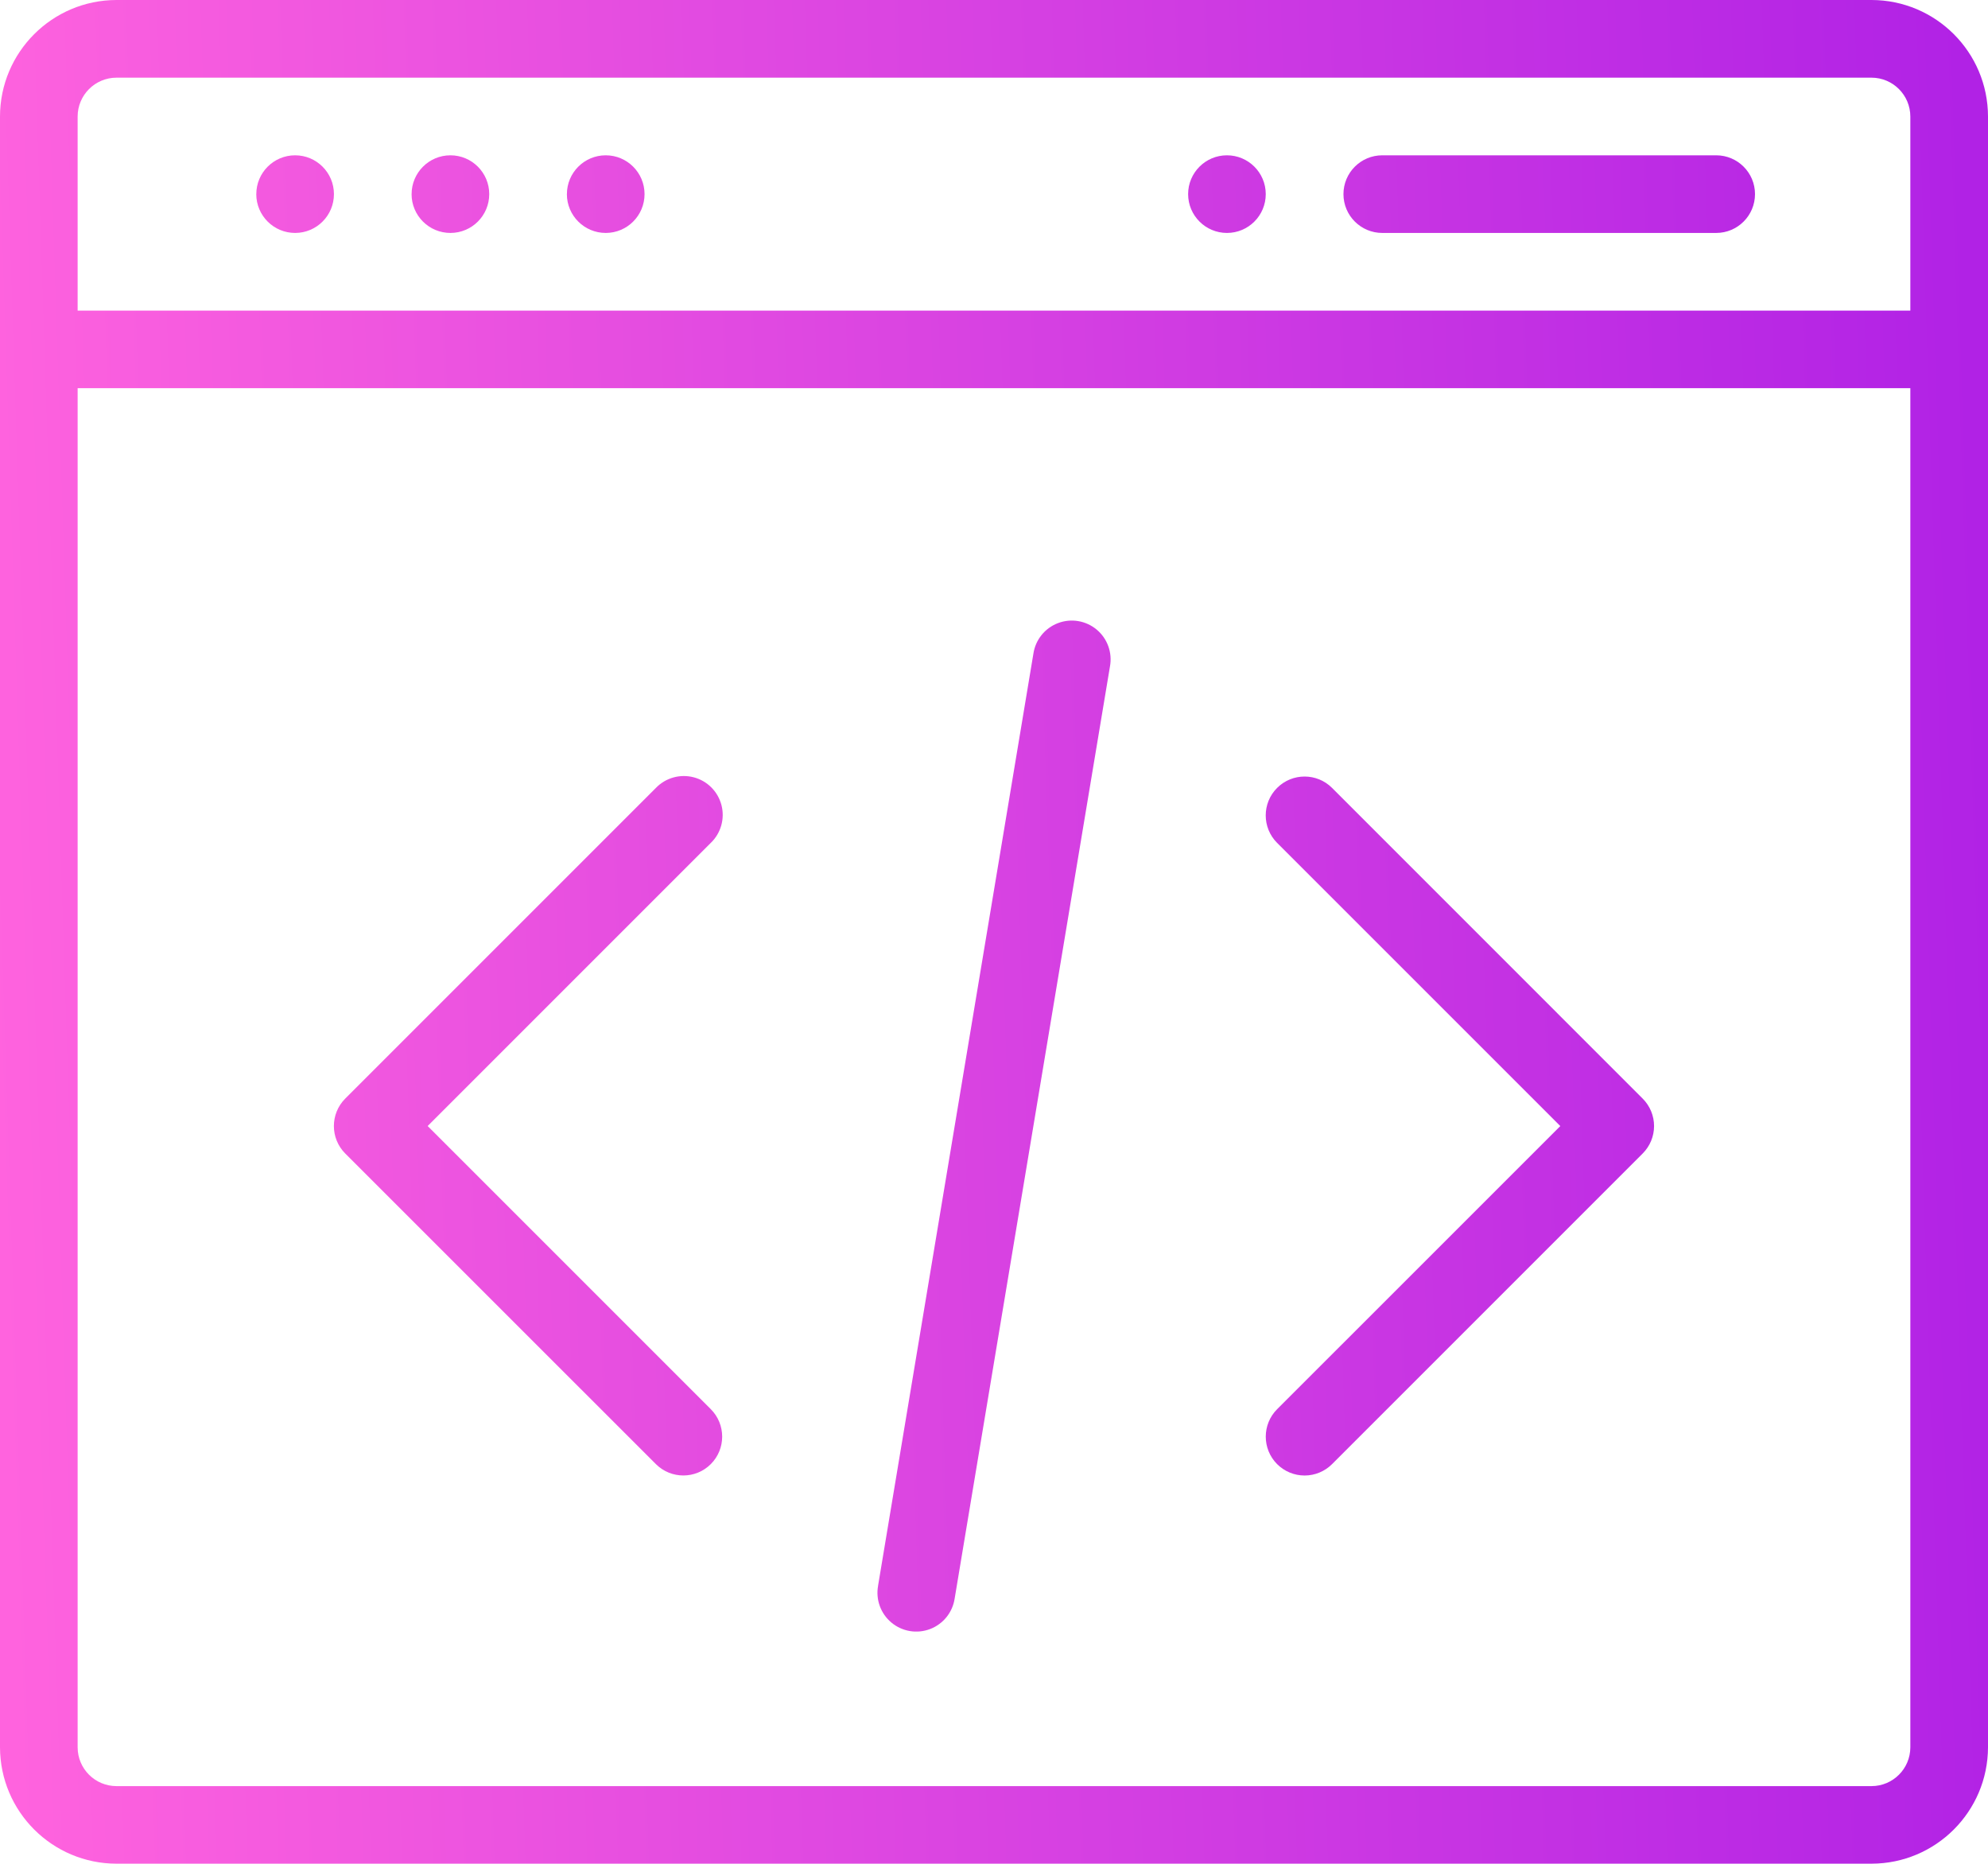
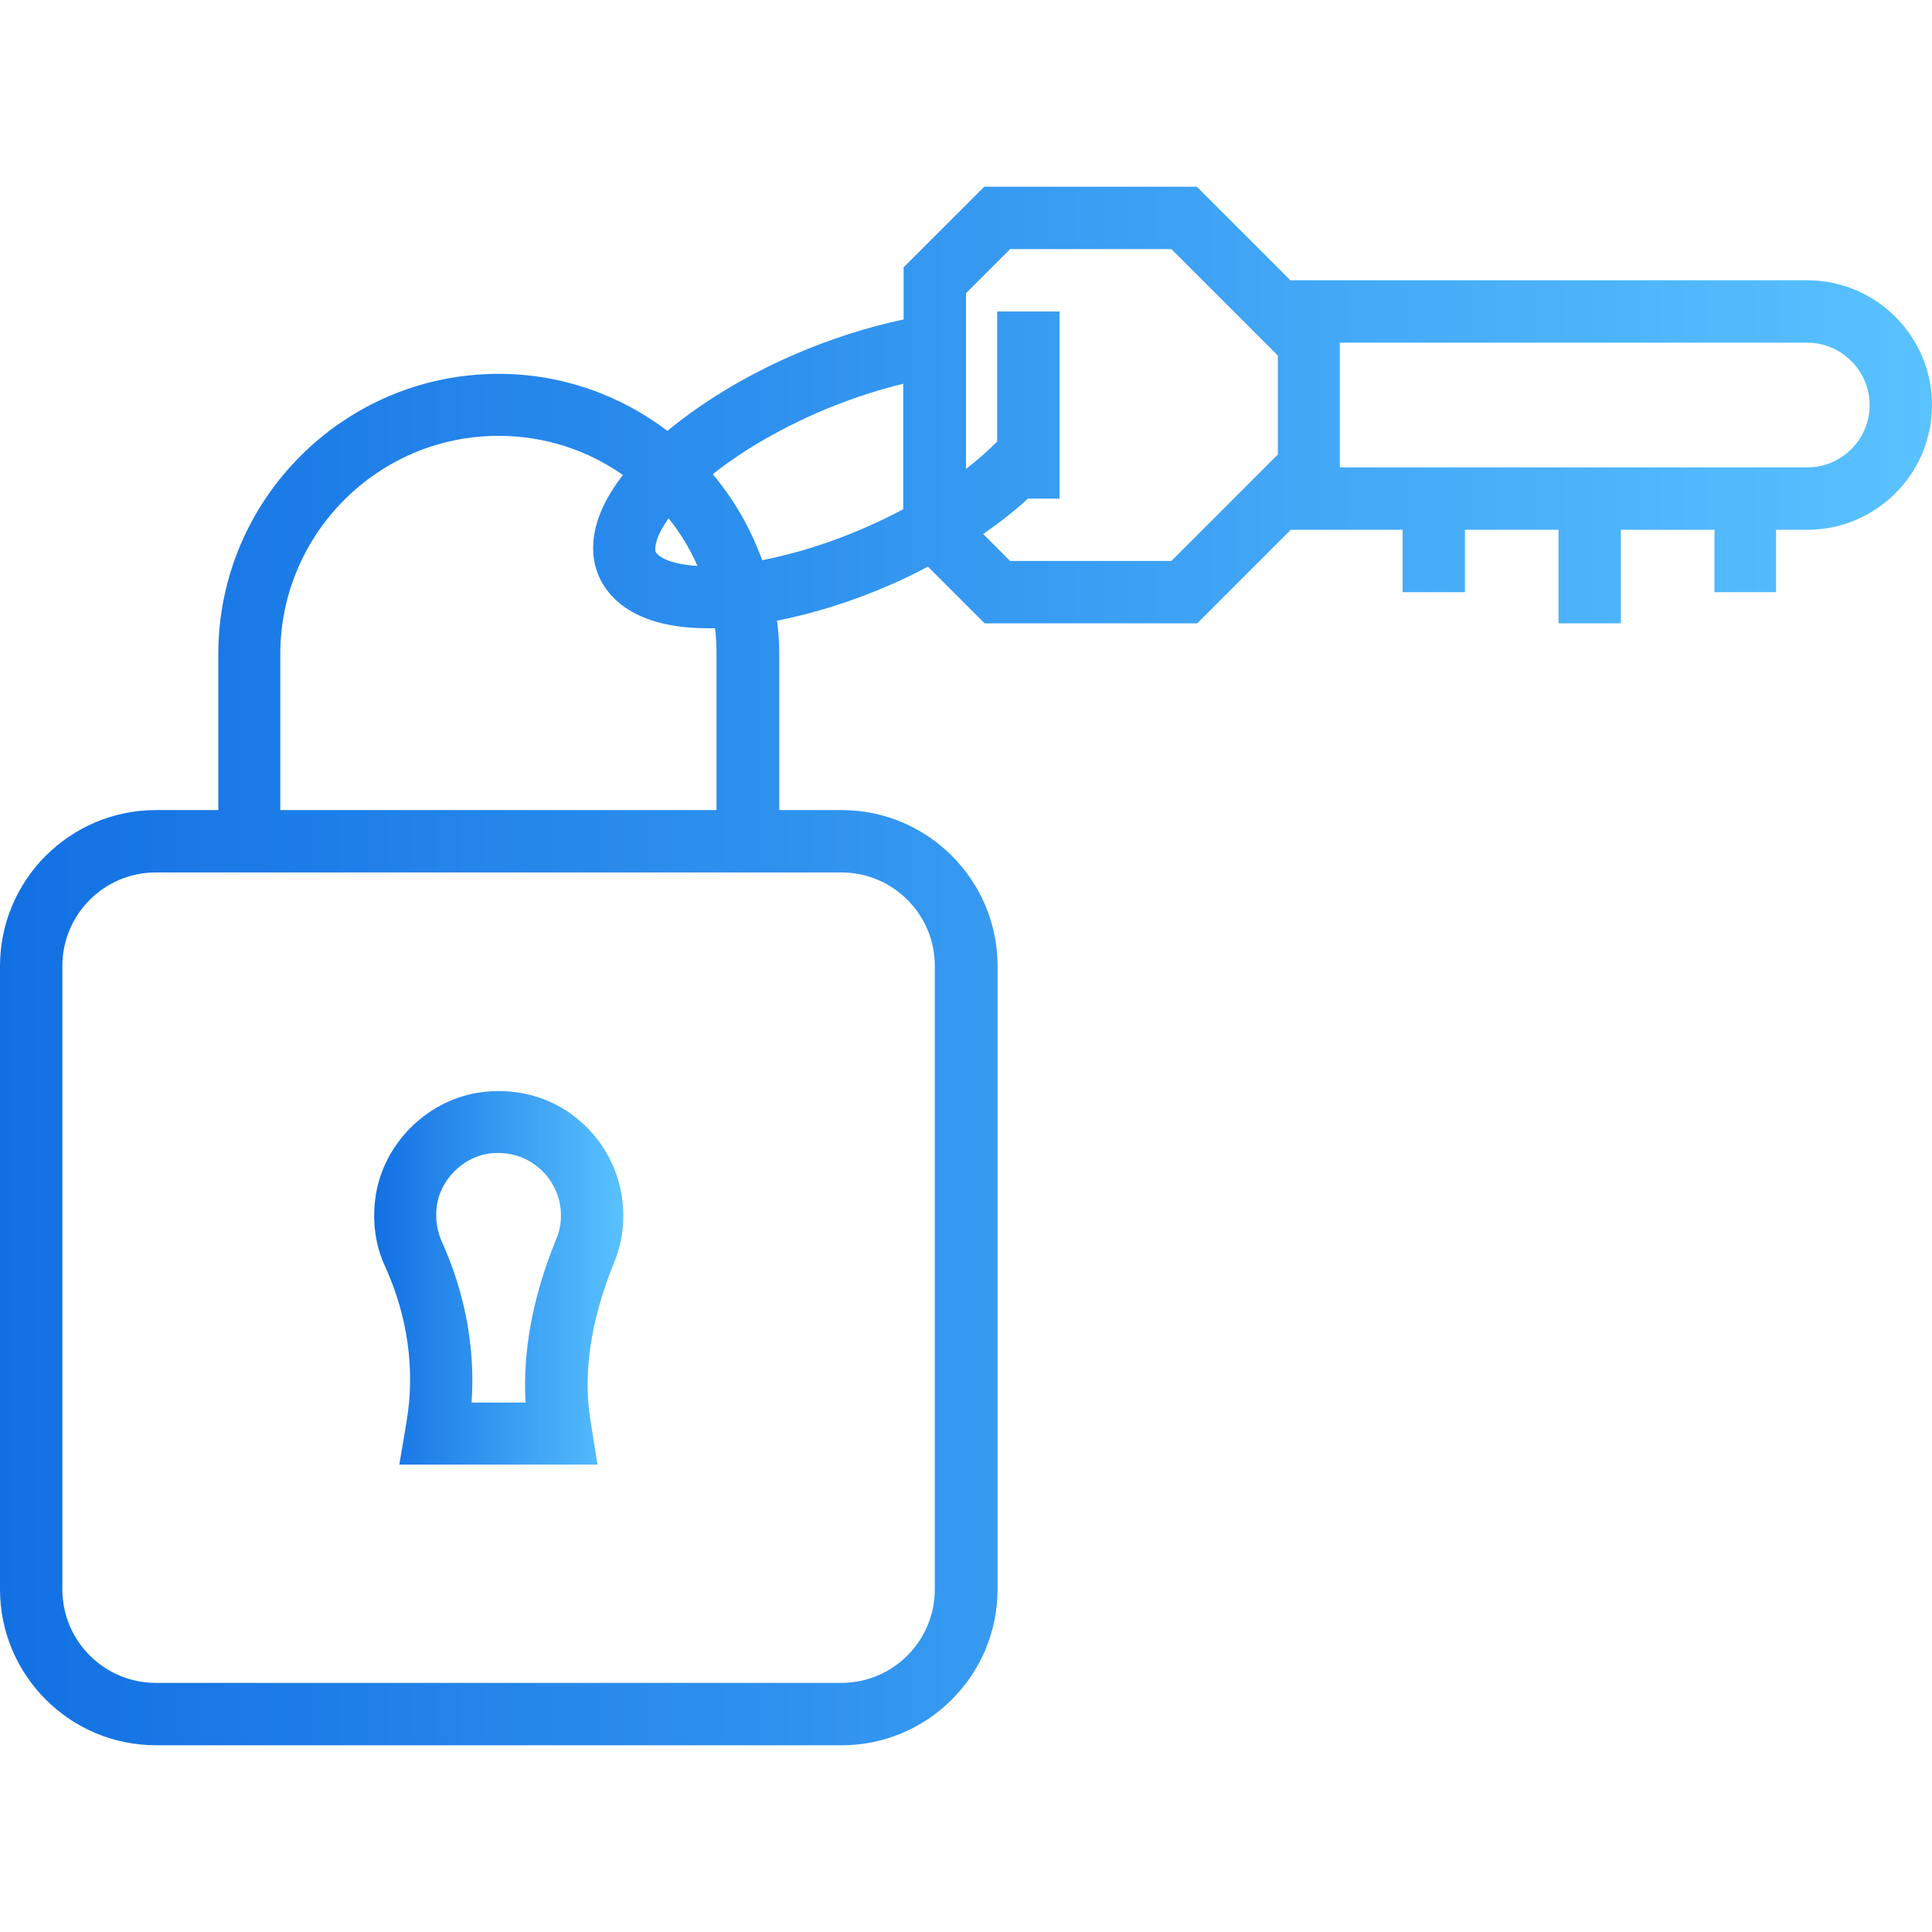
- <svg xmlns="http://www.w3.org/2000/svg" width="63.044" height="59.103" viewBox="0 0 63.044 59.103">
-   <defs>
-     <linearGradient id="linear-gradient" x1="1" y1="0.564" x2="0" y2="0.594" gradientUnits="objectBoundingBox">
-       <stop offset="0" stop-color="#b122e5" />
-       <stop offset="1" stop-color="#ff63de" />
-     </linearGradient>
-   </defs>
-   <path id="Union_3" data-name="Union 3" d="M3.695,59.1A3.7,3.7,0,0,1,0,55.41V3.695A3.7,3.7,0,0,1,3.695,0H59.349a3.7,3.7,0,0,1,3.695,3.695V55.41A3.7,3.7,0,0,1,59.349,59.1ZM2.462,55.41a1.232,1.232,0,0,0,1.232,1.23H59.349a1.232,1.232,0,0,0,1.232-1.23v-43.1H2.462Zm0-51.716V9.85H60.581V3.695a1.234,1.234,0,0,0-1.232-1.232H3.695A1.234,1.234,0,0,0,2.462,3.695ZM27.846,50.282l4.925-29.551a1.231,1.231,0,1,1,2.428.405L30.275,50.688a1.231,1.231,0,1,1-2.428-.405ZM40.5,46.429a1.233,1.233,0,0,1,0-1.741l8.981-8.979L40.5,26.729a1.232,1.232,0,1,1,1.743-1.743l9.85,9.852a1.23,1.23,0,0,1,0,1.741l-9.85,9.85a1.231,1.231,0,0,1-1.743,0Zm-19.7,0-9.852-9.85a1.233,1.233,0,0,1,0-1.741L20.8,24.986a1.232,1.232,0,1,1,1.741,1.743l-8.979,8.979,8.979,8.979A1.231,1.231,0,1,1,20.8,46.429ZM43.835,7.387a1.231,1.231,0,1,1,0-2.462H54.424a1.231,1.231,0,0,1,0,2.462Zm-6.157-1.23a1.231,1.231,0,1,1,1.232,1.23A1.232,1.232,0,0,1,37.678,6.157Zm-19.7,0a1.231,1.231,0,1,1,1.232,1.23A1.232,1.232,0,0,1,17.977,6.157Zm-4.925,0a1.231,1.231,0,1,1,1.232,1.23A1.232,1.232,0,0,1,13.052,6.157Zm-4.925,0a1.231,1.231,0,1,1,1.232,1.23A1.232,1.232,0,0,1,8.127,6.157Z" transform="translate(0 0)" fill="url(#linear-gradient)" />
+ <svg xmlns="http://www.w3.org/2000/svg" version="1.1" id="Capa_1" x="0px" y="0px" viewBox="0 0 508 508" style="enable-background:new 0 0 508 508;" xml:space="preserve">
+   <style type="text/css">
+ 	.st0{fill:url(#SVGID_1_);}
+ 	.st1{fill:url(#SVGID_2_);}
+ </style>
+   <g>
+     <g>
+       <g>
+         <linearGradient id="SVGID_1_" gradientUnits="userSpaceOnUse" x1="98.385" y1="335.99" x2="163.9" y2="335.99">
+           <stop offset="0" style="stop-color:#1270E3" />
+           <stop offset="1" style="stop-color:#59C2FF" />
+         </linearGradient>
+         <path class="st0" d="M106.9,373.8l-1.9,11.3h52.1l-1.8-11.3c-2.1-12.6,0-26.7,6.2-41.9c1.6-3.9,2.4-8,2.4-12.3     c0-9.7-4.3-18.9-11.7-25.1c-7.4-6.3-17.2-8.8-27-7.1c-13.4,2.4-24.3,13.5-26.4,26.9c-1,6.5-0.2,13,2.5,18.8     C107.2,346.1,109.2,360.2,106.9,373.8z M114.9,316.8c1-6.6,6.6-12.2,13.1-13.4c5-0.8,9.8,0.4,13.6,3.6c3.7,3.1,5.9,7.7,5.9,12.6     c0,2.1-0.4,4.2-1.2,6.1c-6.2,15.1-8.9,29.6-8.1,43.1H124c1-14.3-1.7-28.8-7.9-42.5C114.8,323.3,114.4,320.1,114.9,316.8z" />
+         <linearGradient id="SVGID_2_" gradientUnits="userSpaceOnUse" x1="0" y1="254" x2="508" y2="254">
+           <stop offset="0" style="stop-color:#1270E3" />
+           <stop offset="1" style="stop-color:#59C2FF" />
+         </linearGradient>
+         <path class="st1" d="M475.2,73.7H339.3l-24.6-24.6h-55.9l-21.2,21.2V84c-9.5,2-19.6,5.2-29.6,9.6c-12.5,5.5-23.7,12.4-32.5,19.7     c-12.4-9.4-27.7-15-44.4-15c-40.7,0-73.7,33.1-73.7,73.7v41H41c-22.6,0-41,18.4-41,41v163.9c0,22.6,18.4,41,41,41h180.3     c22.6,0,41-18.4,41-41V254c0-22.6-18.4-41-41-41h-16.4v-41c0-3-0.2-5.9-0.6-8.8c9.7-1.9,20-5.1,30.2-9.6c3.3-1.4,6.4-3,9.5-4.6     l14.9,14.9h55.9l24.6-24.6h29.4v16.4h16.4v-16.4h24.6v24.6h16.4v-24.6h24.6v16.4H467v-16.4h8.2c18.1,0,32.8-14.7,32.8-32.8     C508,88.4,493.3,73.7,475.2,73.7z M175.8,136.3c3.1,3.8,5.6,8,7.6,12.5c-6.9-0.4-10.3-2.3-11-3.7     C172,143.9,172.6,140.7,175.8,136.3z M73.7,172c0-31.6,25.7-57.4,57.4-57.4c12.2,0,23.4,3.8,32.7,10.3c-9.9,12.7-8.4,22-6.3,26.7     c2.3,5.2,9,13.6,28.7,13.6c0.6,0,1.2,0,1.8,0c0.3,2.2,0.4,4.5,0.4,6.8v41H73.7V172z M204.9,229.4h16.3c13.6,0,24.6,11,24.6,24.6     v163.9c0,13.6-11,24.6-24.6,24.6H41c-13.6,0-24.6-11-24.6-24.6V254c0-13.6,11-24.6,24.6-24.6h16.4H204.9z M237.5,133.9     c-3,1.6-6.3,3.2-9.7,4.7c-9.3,4.1-18.7,7-27.4,8.7c-3-8.3-7.4-16-13-22.6c7.4-5.9,16.9-11.5,27.1-16c7.8-3.4,15.6-6,23-7.8     L237.5,133.9L237.5,133.9z M336,119.5l-19.8,19.8l-8.2,8.2h-42.4l-7.1-7.1c4.4-3,8.3-6.1,11.8-9.3h8.3V81.9h-16.4v34.2     c-2.4,2.4-5.1,4.8-8.2,7.2V77.1l11.6-11.6H308l8.2,8.2L336,93.5V119.5z M475.2,122.9H352.3V90.1h122.9c9,0,16.4,7.4,16.4,16.4     C491.6,115.5,484.3,122.9,475.2,122.9z" />
+       </g>
+     </g>
+   </g>
</svg>
